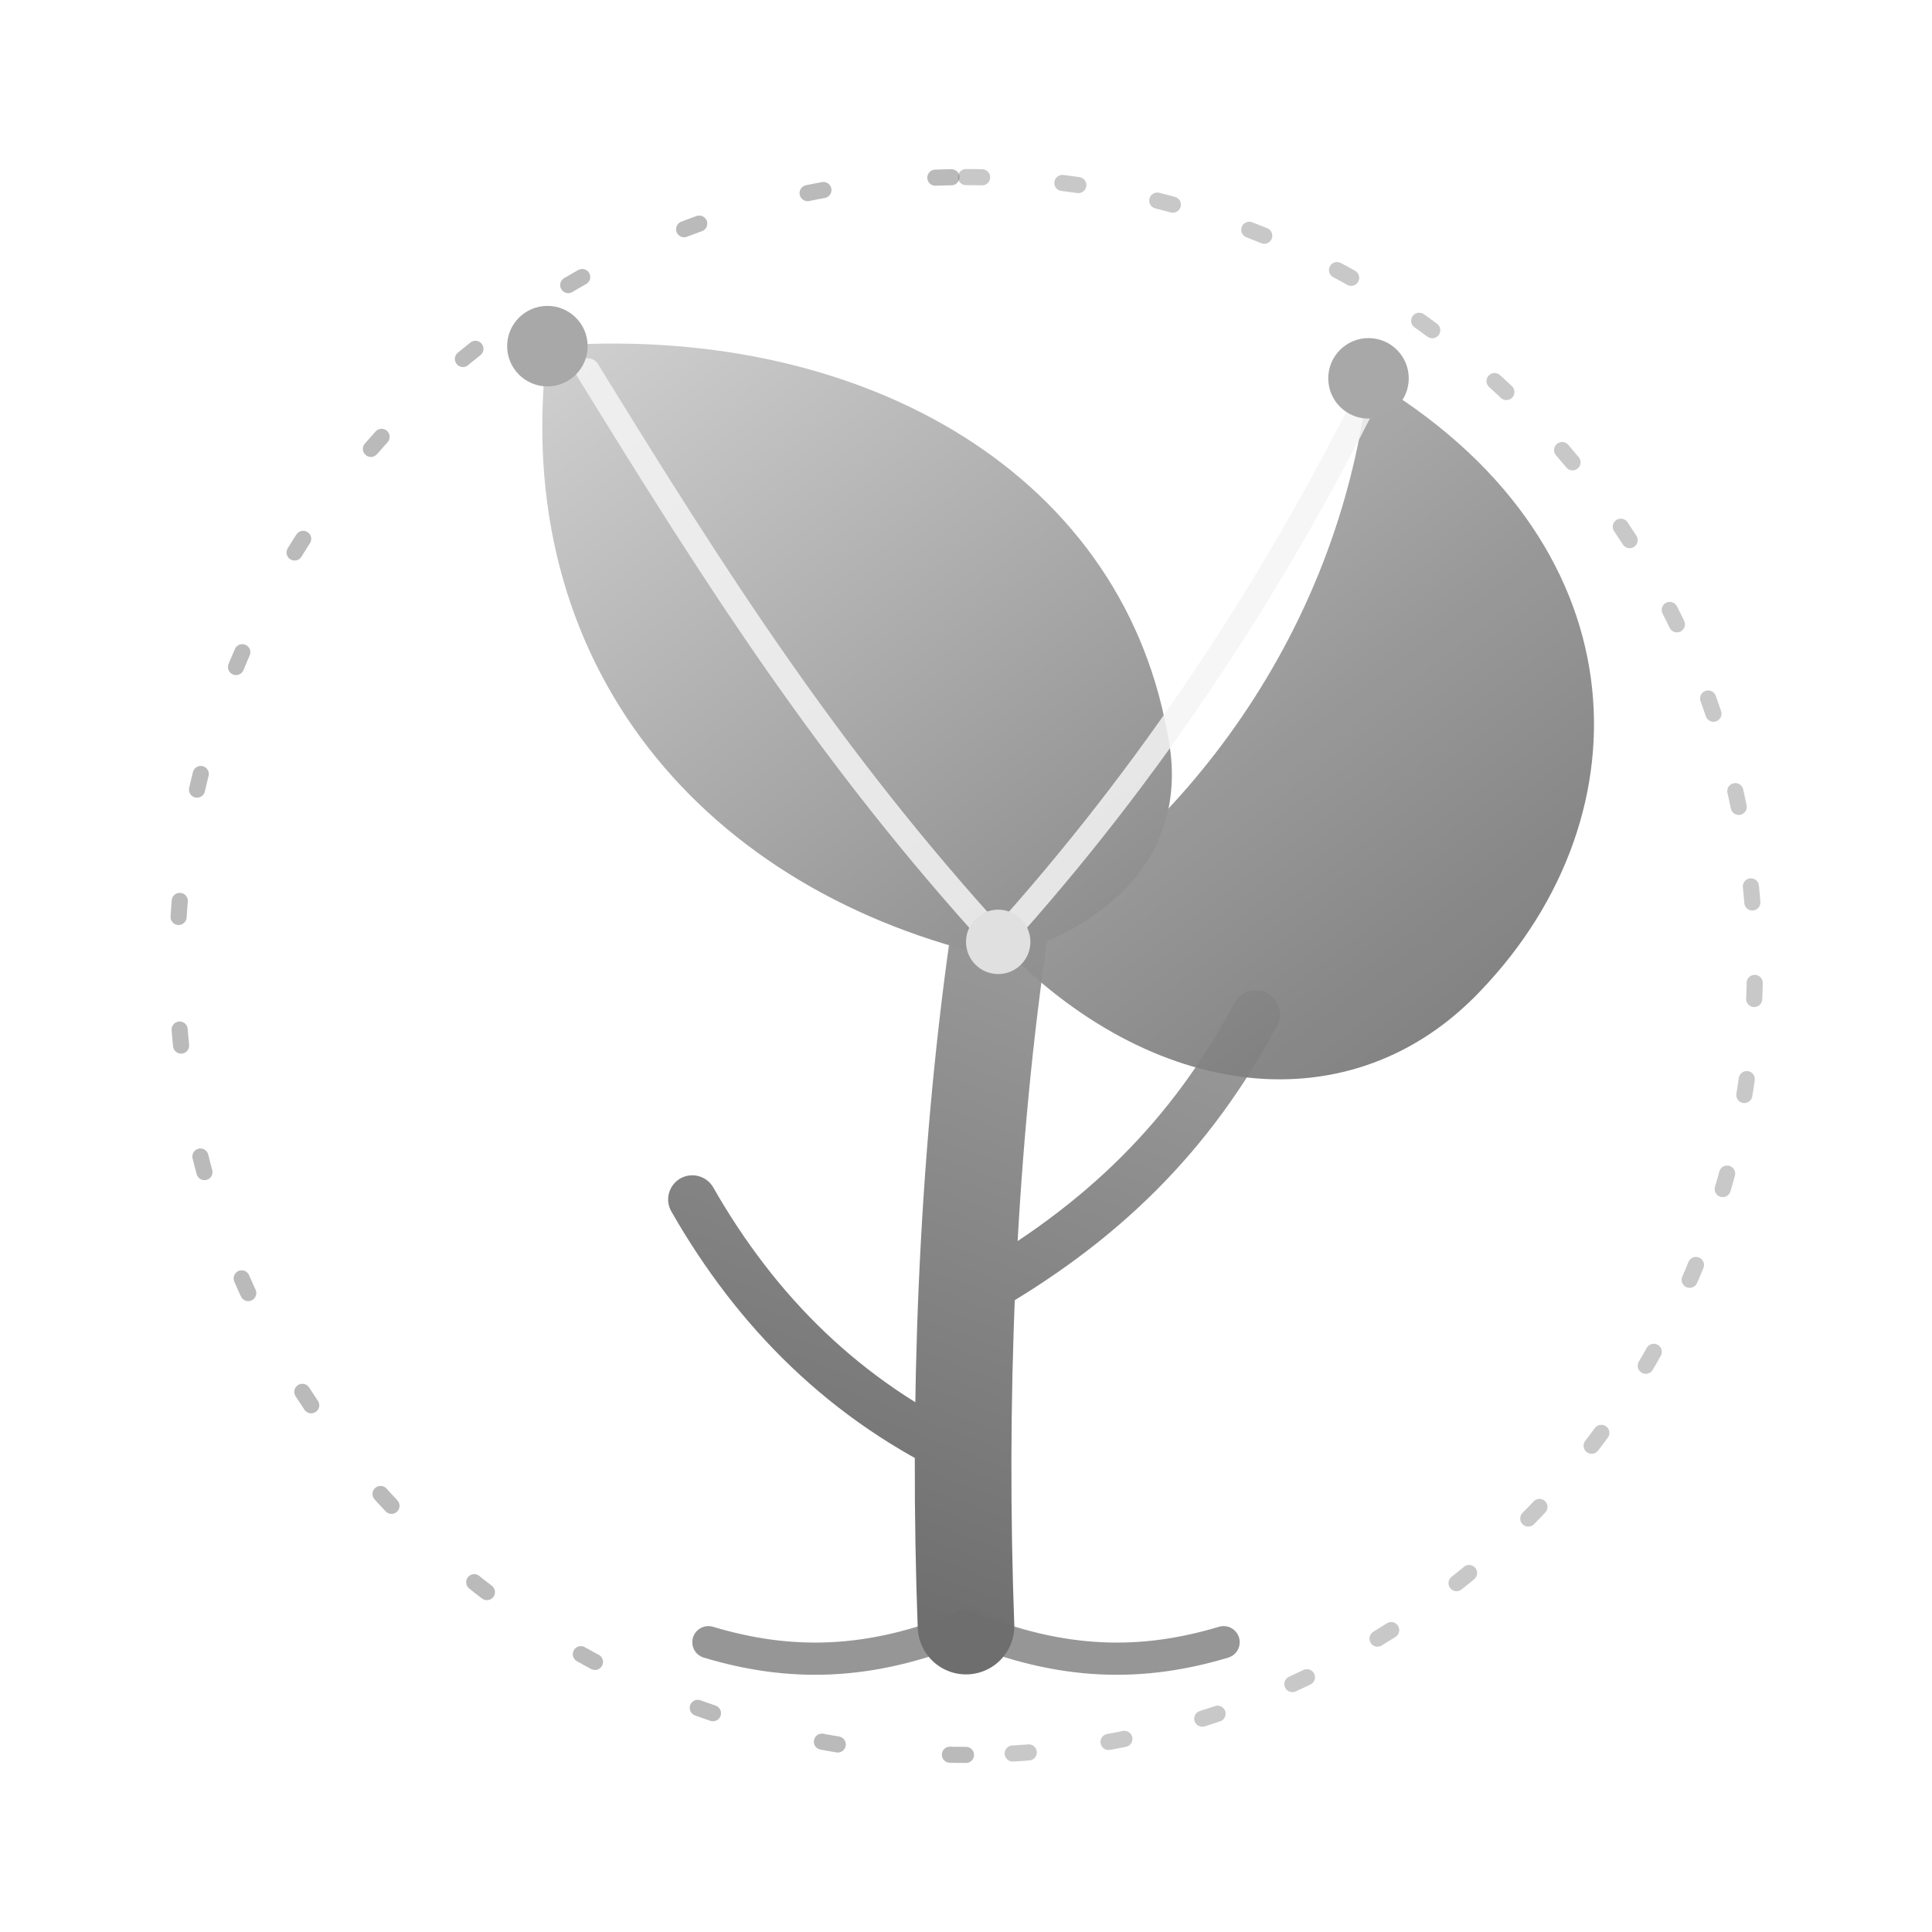
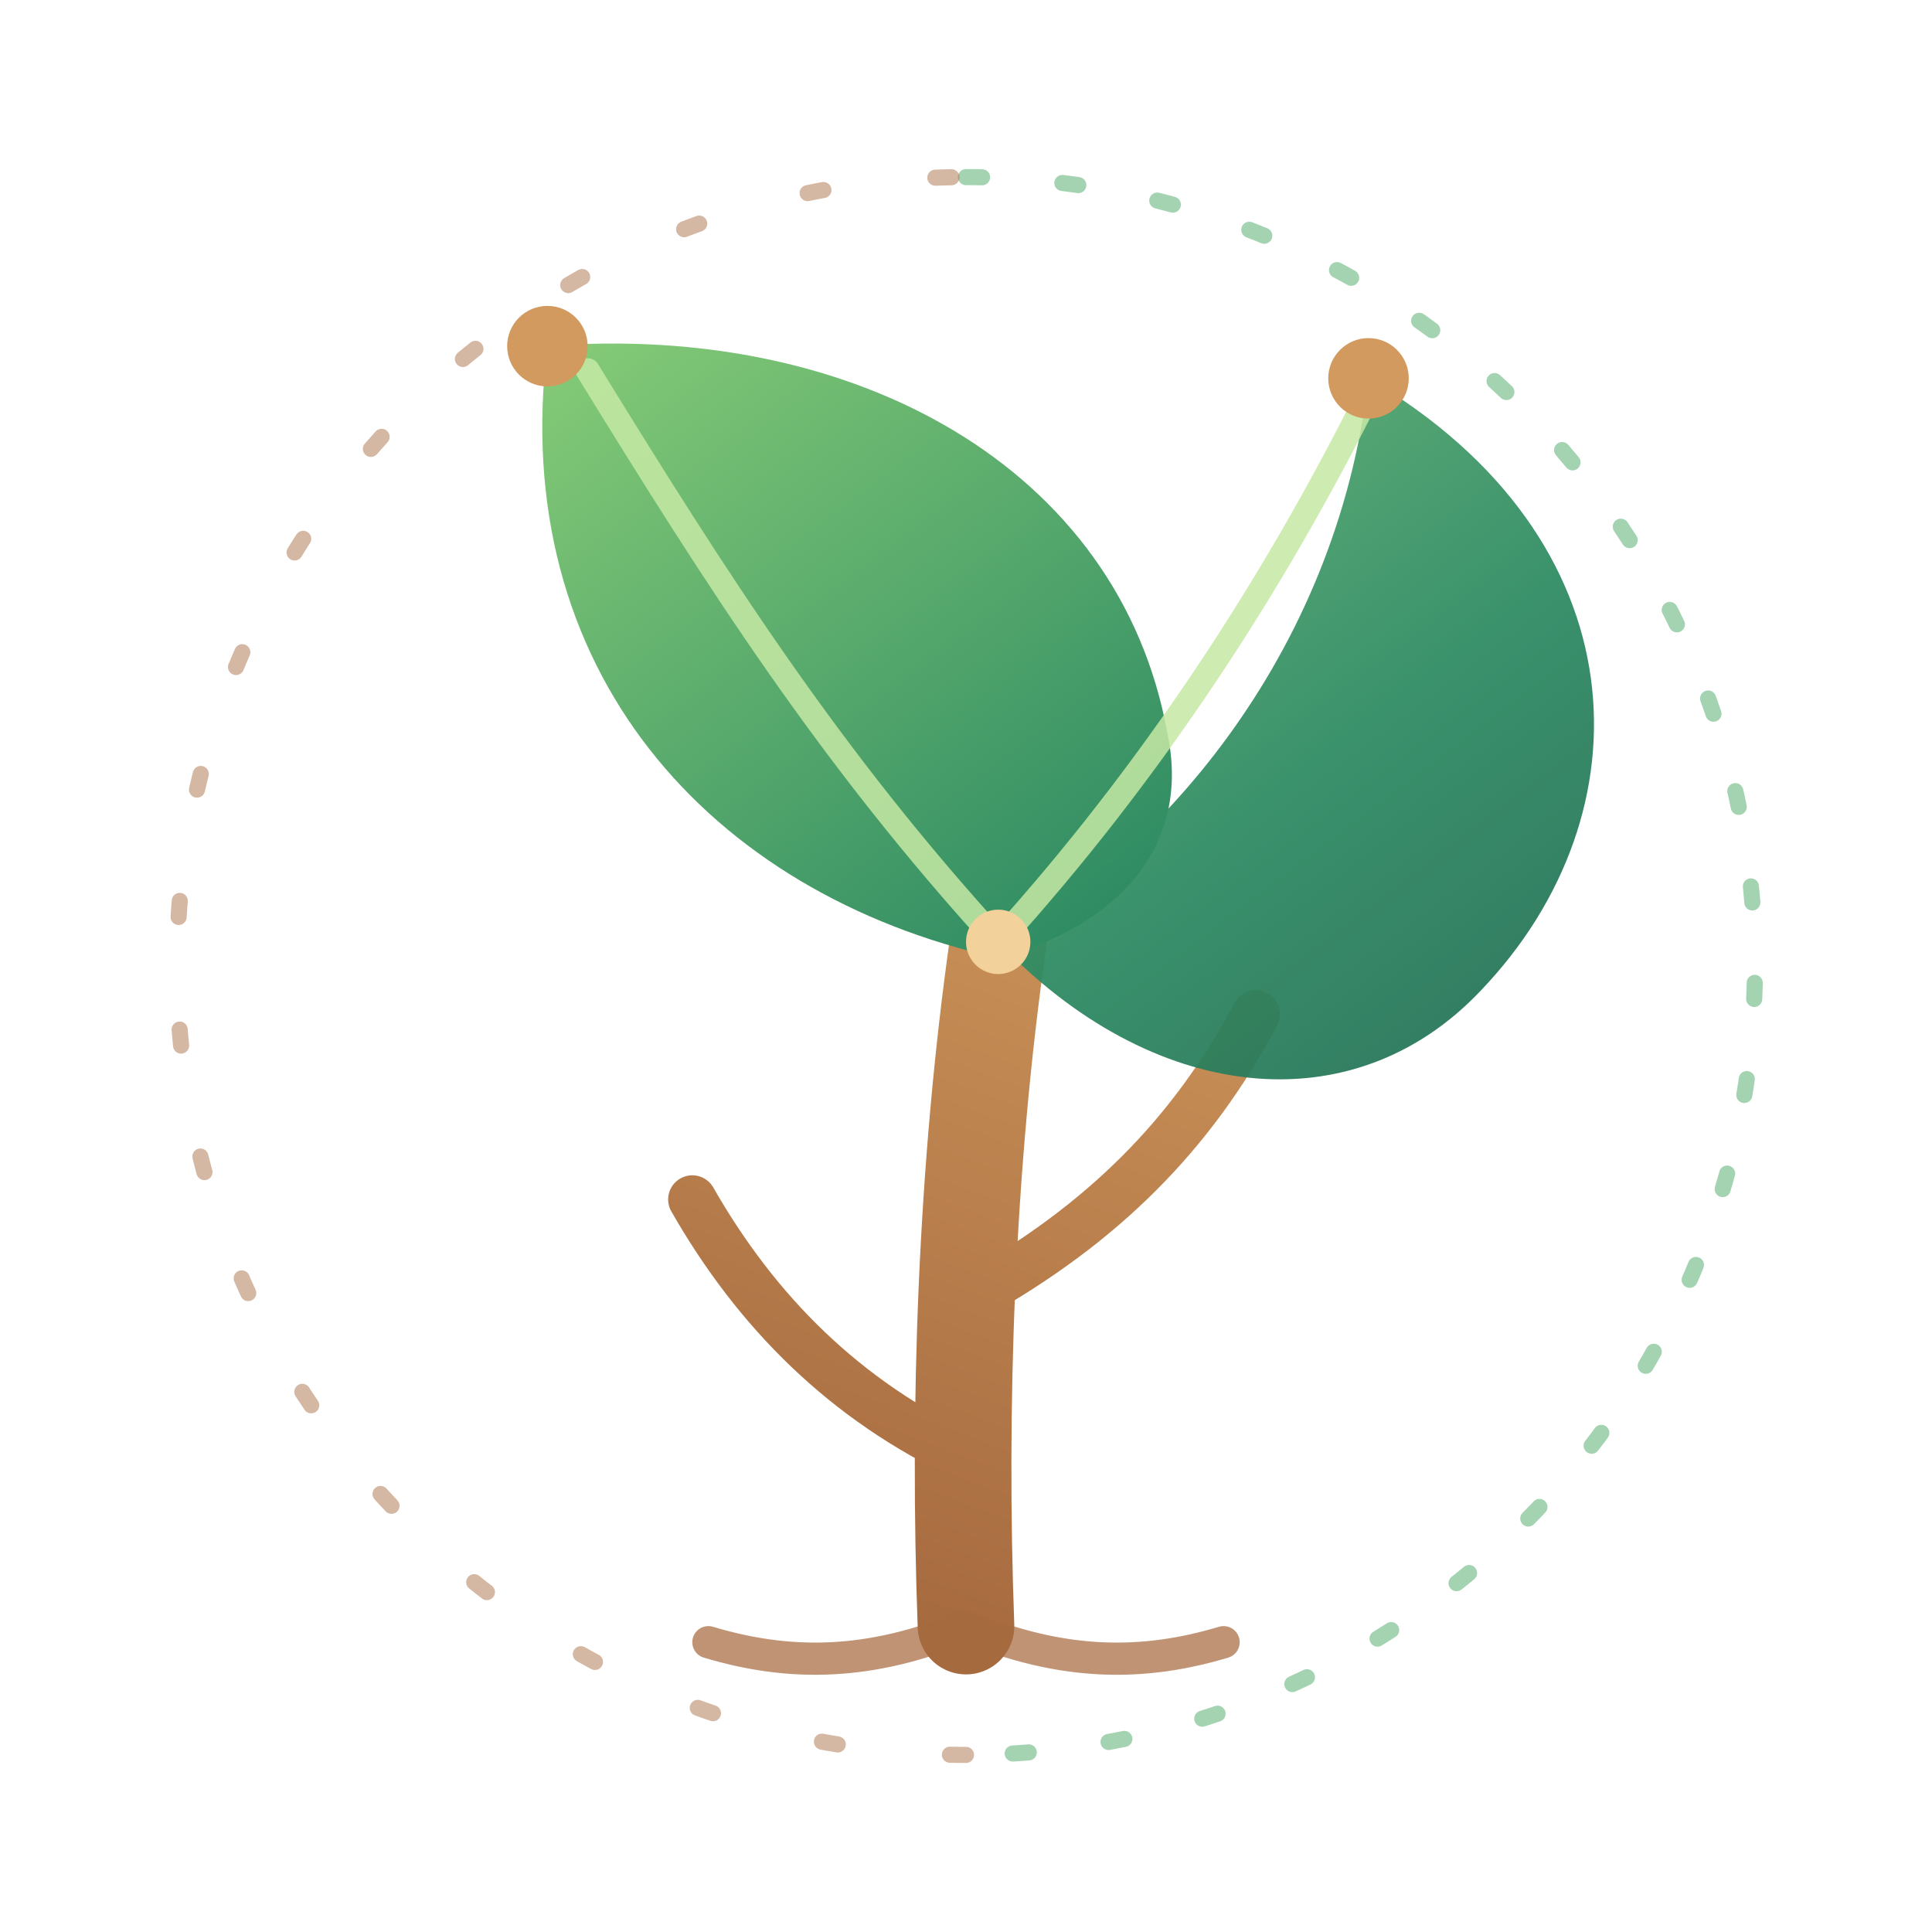
<svg xmlns="http://www.w3.org/2000/svg" width="240" height="240" viewBox="0 0 240 240" fill="none">
  <defs>
-     <linearGradient id="leaf" x1="60" y1="42" x2="181" y2="202" gradientUnits="userSpaceOnUse">
-       <stop stop-color="#D4D4D4" />
-       <stop offset="0.52" stop-color="#8F8F8F" />
-       <stop offset="1" stop-color="#595959" />
+     <linearGradient id="forest" x1="60" y1="42" x2="181" y2="202" gradientUnits="userSpaceOnUse">
+       <stop stop-color="#8BCF78" />
+       <stop offset="0.52" stop-color="#2E8B63" />
+       <stop offset="1" stop-color="#185448" />
    </linearGradient>
-     <linearGradient id="trunk" x1="103" y1="198" x2="143" y2="92" gradientUnits="userSpaceOnUse">
-       <stop stop-color="#6E6E6E" />
-       <stop offset="1" stop-color="#A8A8A8" />
+     <linearGradient id="wood" x1="103" y1="198" x2="143" y2="92" gradientUnits="userSpaceOnUse">
+       <stop stop-color="#A66A3F" />
+       <stop offset="1" stop-color="#D29A5E" />
    </linearGradient>
  </defs>
-   <path d="M120 22C174 22 218 66 218 120C218 174 174 218 120 218" stroke="#9A9A9A" stroke-width="2" stroke-linecap="round" stroke-dasharray="2 10" opacity=".55" />
-   <path d="M120 218C66 218 22 174 22 120C22 66 66 22 120 22" stroke="#6E6E6E" stroke-width="2" stroke-linecap="round" stroke-dasharray="2 14" opacity=".48" />
-   <path d="M120 202C119 175 120 145 124 117" stroke="url(#trunk)" stroke-width="12" stroke-linecap="round" />
-   <path d="M120 181C105 174 94 163 86 149M121 161C137 152 148 141 156 126" stroke="url(#trunk)" stroke-width="6" stroke-linecap="round" />
-   <path d="M120 202C108 207 98 207 88 204M120 202C132 207 142 207 152 204" stroke="#6E6E6E" stroke-width="4" stroke-linecap="round" opacity=".72" />
-   <path d="M124 119C88 111 63 83 68 43C106 40 139 58 145 91C148 105 139 115 124 119Z" fill="url(#leaf)" />
-   <path d="M124 117C143 107 166 82 170 47C204 67 205 101 184 123C168 140 143 137 124 117Z" fill="url(#leaf)" opacity=".94" />
-   <path d="M124 117C103 94 89 72 73 46M124 117C143 96 158 73 170 49" stroke="#F5F5F5" stroke-width="3" stroke-linecap="round" opacity=".85" />
-   <circle cx="68" cy="43" r="5" fill="#A8A8A8" />
-   <circle cx="170" cy="47" r="5" fill="#A8A8A8" />
-   <circle cx="124" cy="117" r="4" fill="#E0E0E0" />
+   <path d="M120 22C174 22 218 66 218 120C218 174 174 218 120 218" stroke="#5AAE72" stroke-width="2" stroke-linecap="round" stroke-dasharray="2 10" opacity=".55" />
+   <path d="M120 218C66 218 22 174 22 120C22 66 66 22 120 22" stroke="#A66A3F" stroke-width="2" stroke-linecap="round" stroke-dasharray="2 14" opacity=".48" />
+   <path d="M120 202C119 175 120 145 124 117" stroke="url(#wood)" stroke-width="12" stroke-linecap="round" />
+   <path d="M120 181C105 174 94 163 86 149M121 161C137 152 148 141 156 126" stroke="url(#wood)" stroke-width="6" stroke-linecap="round" />
+   <path d="M120 202C108 207 98 207 88 204M120 202C132 207 142 207 152 204" stroke="#A66A3F" stroke-width="4" stroke-linecap="round" opacity=".72" />
+   <path d="M124 119C88 111 63 83 68 43C106 40 139 58 145 91C148 105 139 115 124 119Z" fill="url(#forest)" />
+   <path d="M124 117C143 107 166 82 170 47C204 67 205 101 184 123C168 140 143 137 124 117Z" fill="url(#forest)" opacity=".94" />
+   <path d="M124 117C103 94 89 72 73 46M124 117C143 96 158 73 170 49" stroke="#C5E9A4" stroke-width="3" stroke-linecap="round" opacity=".85" />
+   <circle cx="68" cy="43" r="5" fill="#D29A5E" />
+   <circle cx="170" cy="47" r="5" fill="#D29A5E" />
+   <circle cx="124" cy="117" r="4" fill="#F2D19B" />
</svg>
